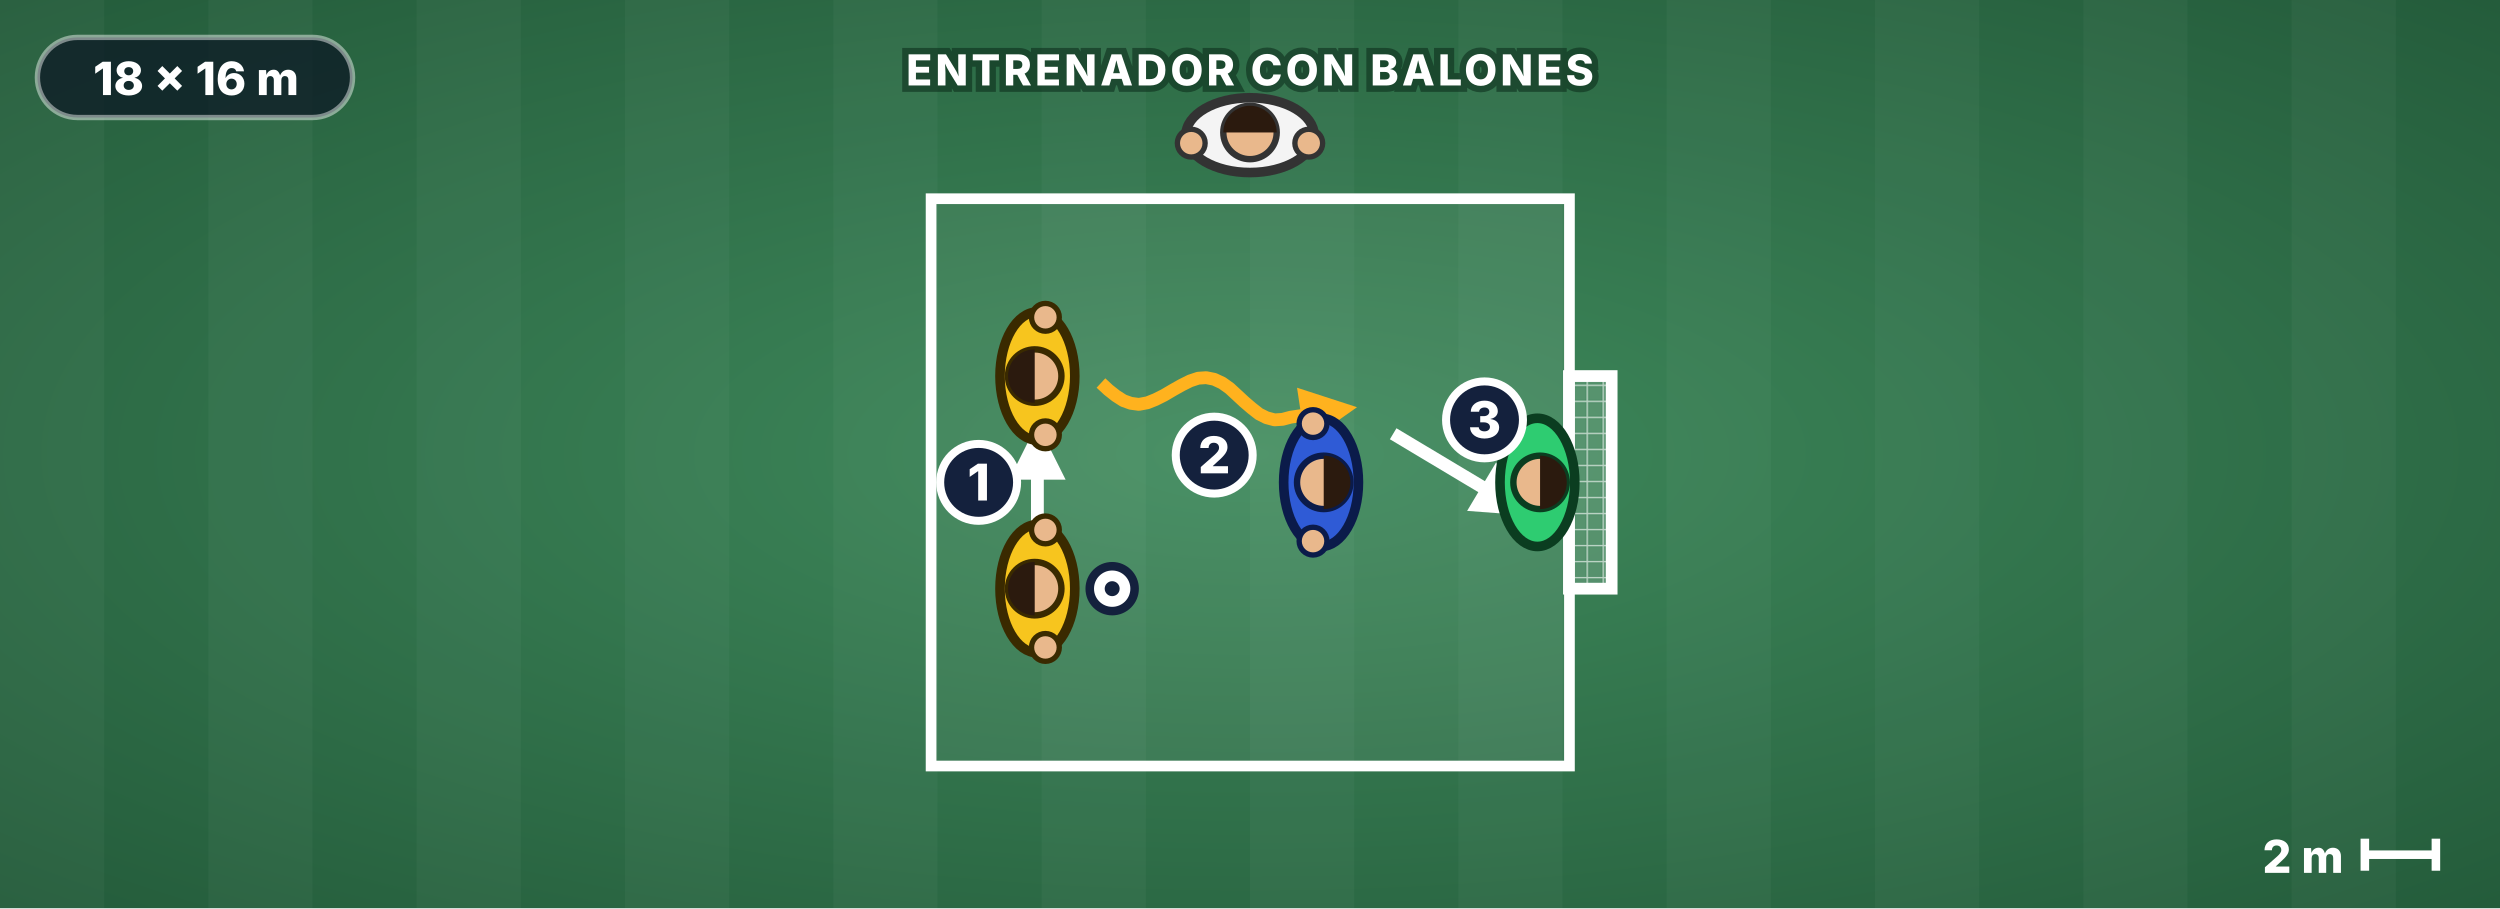
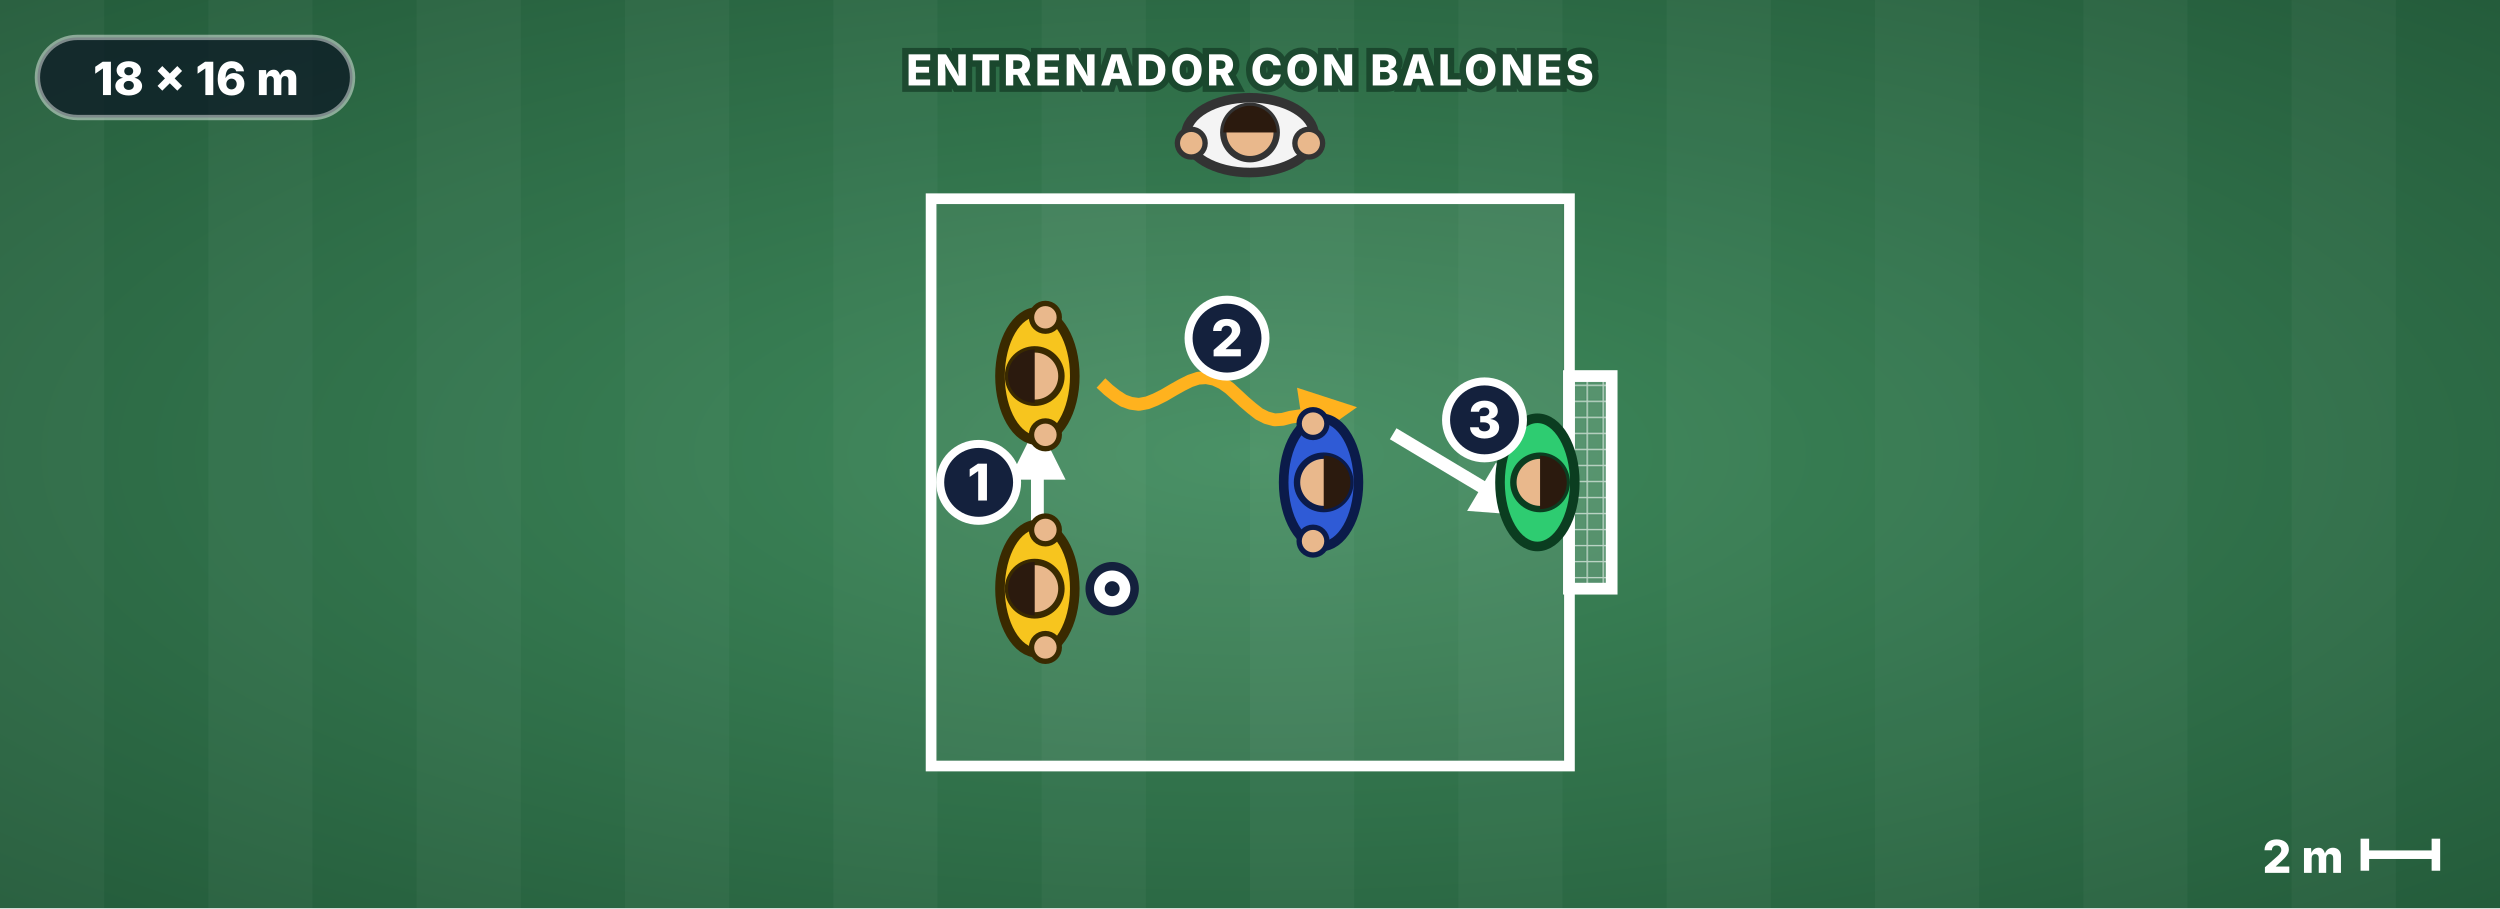
<svg xmlns="http://www.w3.org/2000/svg" viewBox="0 0 468 170" preserveAspectRatio="xMidYMid slice">
  <defs>
    <radialGradient id="g" cx="50%" cy="50%" r="70%">
      <stop offset="0" stop-color="#3f8a5c" />
      <stop offset="1" stop-color="#245c3b" />
    </radialGradient>
    <pattern id="hatch" width="6" height="6" patternUnits="userSpaceOnUse" patternTransform="rotate(45)">
      <rect width="6" height="6" fill="rgba(255,255,255,.10)" />
      <line x1="0" y1="0" x2="0" y2="6" stroke="rgba(255,255,255,.30)" stroke-width="1.6" />
    </pattern>
    <pattern id="net" width="3" height="3" patternUnits="userSpaceOnUse">
      <rect width="3" height="3" fill="rgba(255,255,255,.15)" />
      <path d="M0 0H3M0 0V3" stroke="rgba(255,255,255,.6)" stroke-width=".5" />
    </pattern>
    <marker id="ahW" viewBox="0 0 10 10" refX="7" refY="5" markerWidth="4.4" markerHeight="4.4" orient="auto">
      <path d="M0 0L10 5L0 10z" fill="#fff" />
    </marker>
    <marker id="ahB" viewBox="0 0 10 10" refX="7" refY="5" markerWidth="4.6" markerHeight="4.6" orient="auto">
      <path d="M0 0L10 5L0 10z" fill="#9fdcff" />
    </marker>
    <marker id="ahO" viewBox="0 0 10 10" refX="7" refY="5" markerWidth="4.4" markerHeight="4.4" orient="auto">
      <path d="M0 0L10 5L0 10z" fill="#ffb21e" />
    </marker>
  </defs>
  <rect width="468" height="170" fill="url(#g)" />
  <rect x="0.0" y="0" width="19.5" height="170" fill="rgba(255,255,255,.035)" />
  <rect x="39.0" y="0" width="19.5" height="170" fill="rgba(255,255,255,.035)" />
  <rect x="78.0" y="0" width="19.5" height="170" fill="rgba(255,255,255,.035)" />
  <rect x="117.0" y="0" width="19.5" height="170" fill="rgba(255,255,255,.035)" />
  <rect x="156.0" y="0" width="19.5" height="170" fill="rgba(255,255,255,.035)" />
  <rect x="195.0" y="0" width="19.5" height="170" fill="rgba(255,255,255,.035)" />
  <rect x="234.0" y="0" width="19.5" height="170" fill="rgba(255,255,255,.035)" />
  <rect x="273.0" y="0" width="19.5" height="170" fill="rgba(255,255,255,.035)" />
  <rect x="312.0" y="0" width="19.5" height="170" fill="rgba(255,255,255,.035)" />
  <rect x="351.0" y="0" width="19.5" height="170" fill="rgba(255,255,255,.035)" />
  <rect x="390.0" y="0" width="19.5" height="170" fill="rgba(255,255,255,.035)" />
  <rect x="429.0" y="0" width="19.5" height="170" fill="rgba(255,255,255,.035)" />
  <rect x="174.3" y="37.2" width="119.5" height="106.2" fill="rgba(255,255,255,.06)" stroke="#fff" stroke-width="2" />
  <rect x="293.7" y="70.4" width="8" height="39.8" fill="url(#net)" stroke="#fff" stroke-width="2.2" />
  <line x1="194.2" y1="98.2" x2="194.2" y2="82.4" stroke="#fff" stroke-width="2.4" marker-end="url(#ahW)" />
  <polyline points="206.1,71.7 207.5,73.0 208.9,74.1 210.3,75.0 211.7,75.5 213.2,75.7 214.8,75.4 216.3,74.8 217.9,74.0 219.6,73.0 221.2,72.1 222.8,71.3 224.3,70.8 225.8,70.7 227.3,71.0 228.8,71.7 230.2,72.7 231.5,73.9 232.9,75.2 234.3,76.4 235.7,77.5 237.1,78.2 238.6,78.6 240.1,78.5 241.6,78.1 250.9,76.7" fill="none" stroke="#ffb21e" stroke-width="2.4" stroke-linejoin="round" marker-end="url(#ahO)" />
  <line x1="260.8" y1="81.2" x2="283.7" y2="94.9" stroke="#fff" stroke-width="2.4" marker-end="url(#ahW)" />
  <g transform="translate(287.8,90.3) rotate(270)">
    <ellipse rx="12" ry="7" fill="#2ecc71" stroke="#0b3d20" stroke-width="1.8" />
    <circle cy=".5" r="5" fill="#e9b88c" stroke="#0b3d20" stroke-width="1.2" />
    <path d="M-5 .5A5 5 0 0 0 5 .5Z" fill="#2b1a0e" />
  </g>
  <g>
    <circle cx="183.2" cy="90.3" r="7.2" fill="#14213d" stroke="#fff" stroke-width="1.5" />
    <text x="183.2" y="93.7" text-anchor="middle" font-family="Inter" font-weight="800" font-size="9.5" fill="#fff">1</text>
  </g>
  <g>
-     <circle cx="227.3" cy="85.2" r="7.2" fill="#14213d" stroke="#fff" stroke-width="1.5" />
-     <text x="227.3" y="88.6" text-anchor="middle" font-family="Inter" font-weight="800" font-size="9.5" fill="#fff">2</text>
+     <circle cx="229.7" cy="63.3" r="7.2" fill="#14213d" stroke="#fff" stroke-width="1.5" />
+     <text x="229.7" y="66.7" text-anchor="middle" font-family="Inter" font-weight="800" font-size="9.5" fill="#fff">2</text>
  </g>
  <g>
    <circle cx="277.9" cy="78.6" r="7.2" fill="#14213d" stroke="#fff" stroke-width="1.5" />
    <text x="277.9" y="82.0" text-anchor="middle" font-family="Inter" font-weight="800" font-size="9.5" fill="#fff">3</text>
  </g>
  <g transform="translate(194.2,70.4) rotate(90)">
    <ellipse cx="0" cy="0" rx="12" ry="7" fill="#f7c51e" stroke="#3a2a00" stroke-width="1.8" />
    <circle cx="-11" cy="-1.5" r="2.6" fill="#e9b88c" stroke="#3a2a00" stroke-width="1" />
    <circle cx="11" cy="-1.5" r="2.6" fill="#e9b88c" stroke="#3a2a00" stroke-width="1" />
    <circle cx="0" cy="0.5" r="5" fill="#e9b88c" stroke="#3a2a00" stroke-width="1.2" />
    <path d="M-5 0.5 A5 5 0 0 0 5 0.5 Z" fill="#2b1a0e" />
  </g>
  <g transform="translate(194.2,110.2) rotate(90)">
    <ellipse cx="0" cy="0" rx="12" ry="7" fill="#f7c51e" stroke="#3a2a00" stroke-width="1.8" />
    <circle cx="-11" cy="-1.5" r="2.6" fill="#e9b88c" stroke="#3a2a00" stroke-width="1" />
    <circle cx="11" cy="-1.5" r="2.6" fill="#e9b88c" stroke="#3a2a00" stroke-width="1" />
    <circle cx="0" cy="0.5" r="5" fill="#e9b88c" stroke="#3a2a00" stroke-width="1.2" />
    <path d="M-5 0.5 A5 5 0 0 0 5 0.5 Z" fill="#2b1a0e" />
  </g>
  <circle cx="208.2" cy="110.2" r="4.2" fill="#fff" stroke="#14213d" stroke-width="1.6" />
  <circle cx="208.2" cy="110.2" r="1.4" fill="#14213d" />
  <g transform="translate(247.3,90.3) rotate(270)">
    <ellipse cx="0" cy="0" rx="12" ry="7" fill="#2f5bd6" stroke="#0b1b4a" stroke-width="1.8" />
    <circle cx="-11" cy="-1.5" r="2.6" fill="#e9b88c" stroke="#0b1b4a" stroke-width="1" />
    <circle cx="11" cy="-1.5" r="2.6" fill="#e9b88c" stroke="#0b1b4a" stroke-width="1" />
    <circle cx="0" cy="0.5" r="5" fill="#e9b88c" stroke="#0b1b4a" stroke-width="1.2" />
    <path d="M-5 0.5 A5 5 0 0 0 5 0.5 Z" fill="#2b1a0e" />
  </g>
  <g transform="translate(234.0,25.3) rotate(180)">
    <ellipse cx="0" cy="0" rx="12" ry="7" fill="#f4f4f4" stroke="#333333" stroke-width="1.8" />
    <circle cx="-11" cy="-1.5" r="2.6" fill="#e9b88c" stroke="#333333" stroke-width="1" />
    <circle cx="11" cy="-1.5" r="2.6" fill="#e9b88c" stroke="#333333" stroke-width="1" />
    <circle cx="0" cy="0.5" r="5" fill="#e9b88c" stroke="#333333" stroke-width="1.2" />
    <path d="M-5 0.5 A5 5 0 0 0 5 0.5 Z" fill="#2b1a0e" />
  </g>
  <text x="234.0" y="16.0" text-anchor="middle" font-family="Inter" font-weight="800" font-size="8" letter-spacing=".6" fill="#fff" paint-order="stroke" stroke="rgba(10,40,25,.55)" stroke-width="2.4">ENTRENADOR CON BALONES</text>
  <rect x="7" y="7" width="59" height="15" rx="7.5" fill="rgba(10,20,35,.72)" stroke="rgba(255,255,255,.45)" />
  <text x="36.7" y="17.8" text-anchor="middle" font-family="Inter" font-weight="800" font-size="8.6" fill="#fff">18 × 16 m</text>
  <text x="438.7" y="163.4" text-anchor="end" font-family="Inter" font-weight="800" font-size="8.5" fill="#fff">2 m</text>
  <path d="M442.7 157.0 V163.0 M442.7 160.0 H456.0 M456.0 157.0 V163.0" stroke="#fff" stroke-width="1.6" />
</svg>
